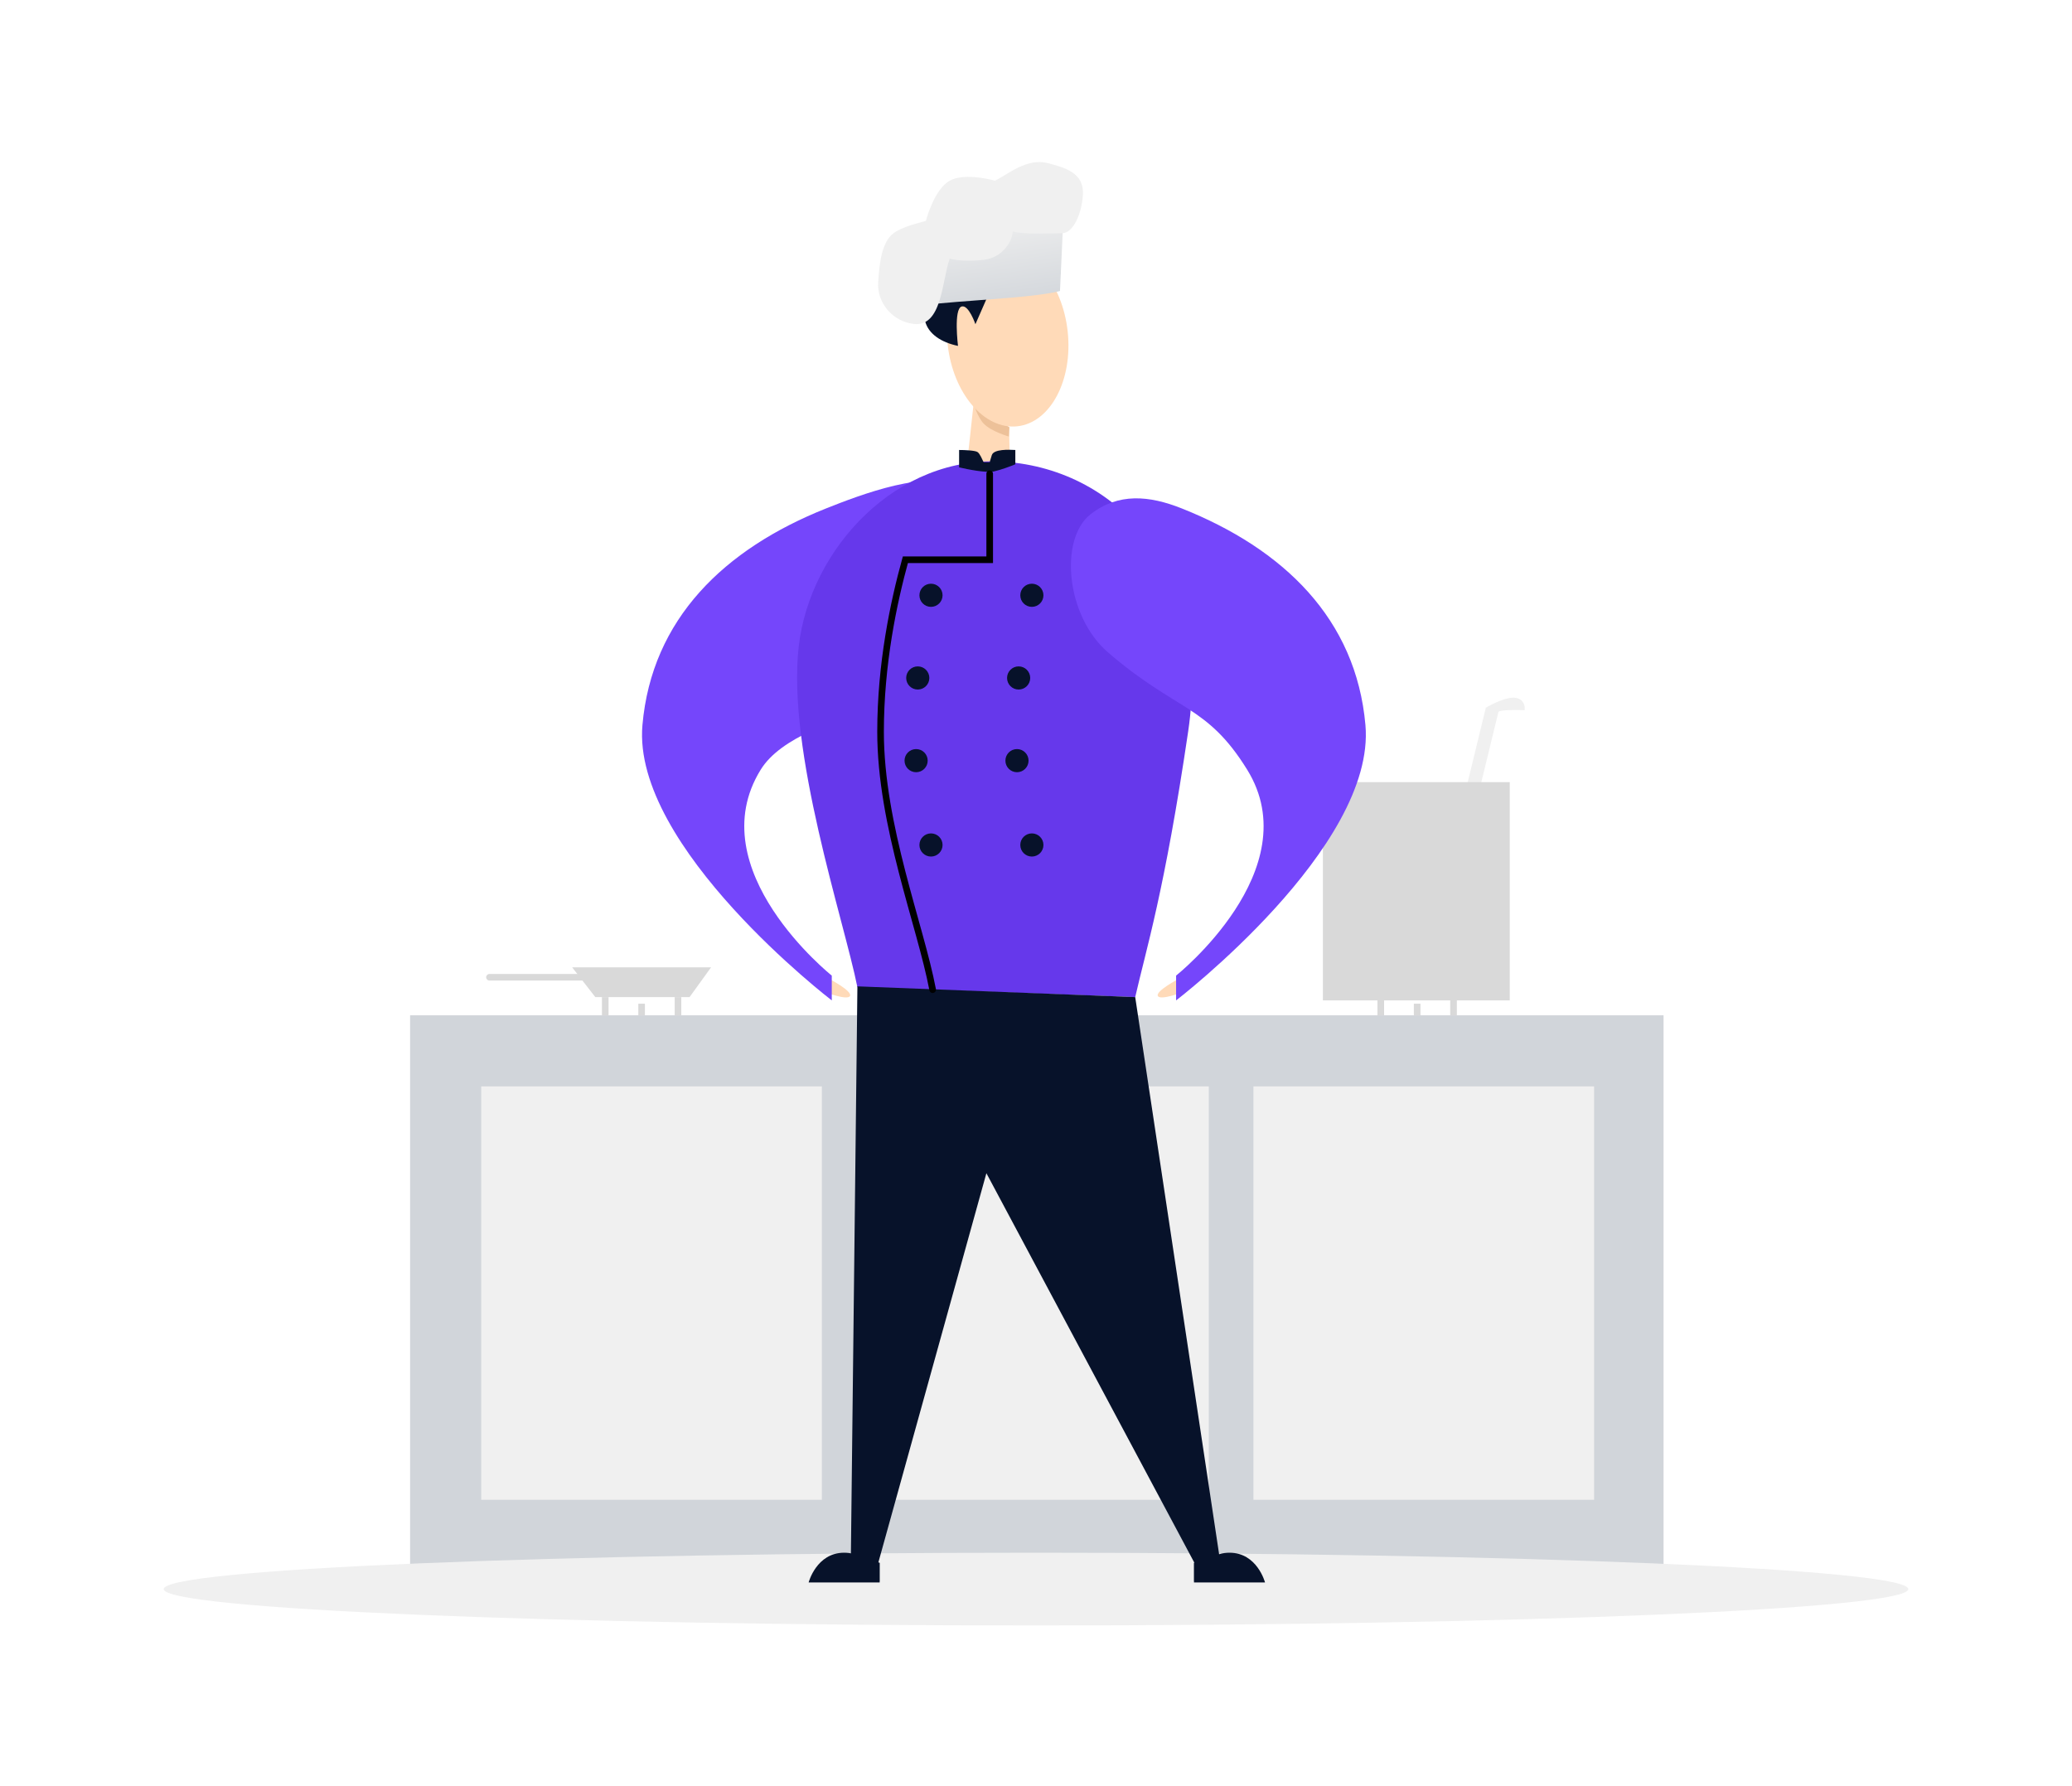
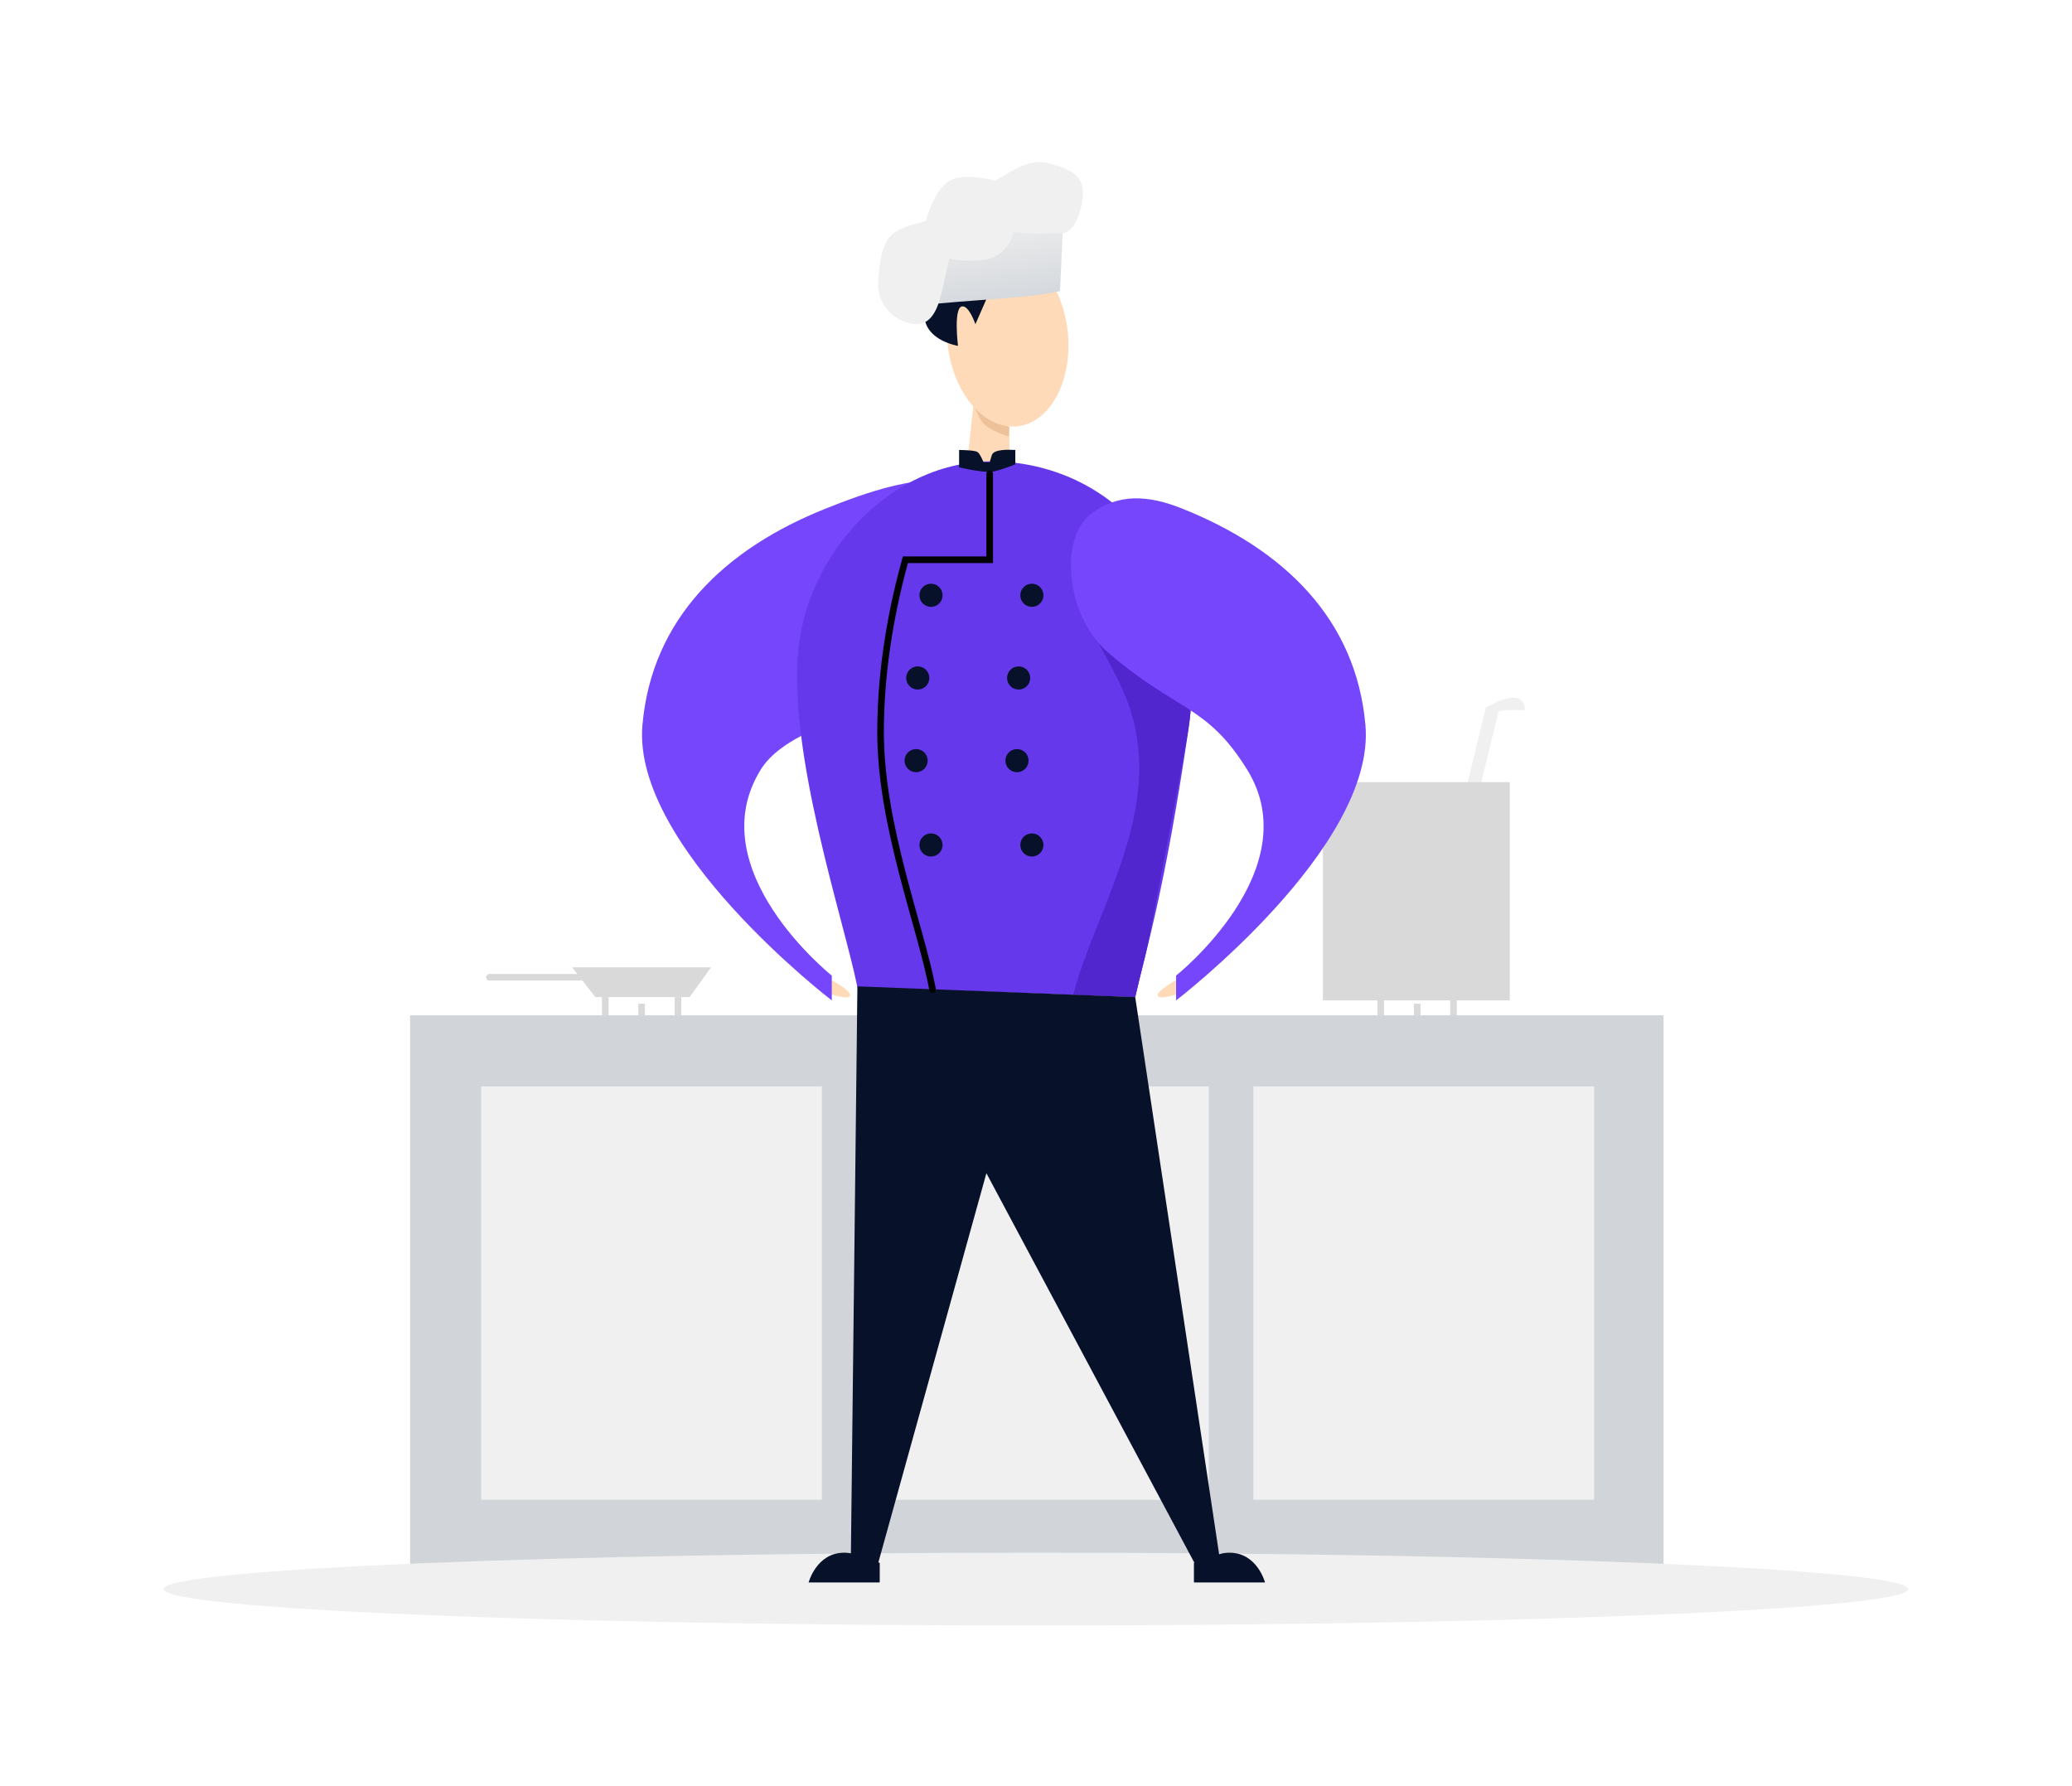
<svg xmlns="http://www.w3.org/2000/svg" width="1253" height="1080" viewBox="0 0 1253 1080" fill="none">
  <path d="M898.531 428L906.304 429.891L893.773 481.389L886 479.497L898.531 428Z" fill="#F0F0F0" />
  <path d="M916.5 422C911.3 421.2 902.167 425.833 898.5 428C900.833 429.667 905 431.5 906 430.5C907.166 429.334 917 429.167 922 429.5C922.333 427.333 921.7 422.8 916.5 422Z" fill="#F0F0F0" />
  <rect x="800" y="473" width="113" height="132" fill="#D9D9D9" />
  <rect x="248" y="614" width="758" height="335" fill="#D1D5DA" />
  <rect x="291" y="657" width="206" height="250" fill="#F0F0F0" />
  <rect x="524" y="657" width="207" height="250" fill="#F0F0F0" />
  <rect x="758" y="657" width="206" height="250" fill="#F0F0F0" />
  <ellipse rx="527.5" ry="22" transform="matrix(-1 0 0 1 626.5 961)" fill="#F0F0F0" />
  <path d="M514.05 602.281C515.437 599.257 501.487 592 501.487 592L498.634 599.899C498.634 599.899 512.664 605.305 514.05 602.281Z" fill="#FFDAB8" />
  <path d="M499.5 307.5C519.272 299.623 563.718 282.409 580.5 295.5C599.514 310.332 596.47 354.384 594.5 380C590.999 425.5 484.423 425.995 460 465.5C422.609 525.981 503 590 503 590V605C503 605 382.014 512.332 388.5 438.5C394.139 374.301 438 332 499.5 307.5Z" fill="#7546FB" />
  <path d="M610.831 285.999L610.187 258.185C610.187 258.185 604.331 256.53 600.909 254.732C595.342 251.808 588.76 244.198 588.76 244.198L584.146 286.595L610.831 285.999Z" fill="#FFDAB8" />
  <path d="M594.89 256.216C591.208 252.398 588.76 244.198 588.76 244.198L610.43 258.401L610.239 261.19L610.048 263.978C610.048 263.978 599.508 261.002 594.89 256.216Z" fill="#EDC199" />
  <ellipse cx="609.369" cy="204.383" rx="36.5" ry="53.736" transform="rotate(-6.23686 609.369 204.383)" fill="#FFDAB8" />
  <path d="M614.49 151.252C633.61 148.774 643.989 153.392 640.49 170C636.991 186.607 625.258 163.326 625.258 163.326C624.143 165.819 621.394 165.658 617.491 172.5C613.588 179.341 602.613 179.28 597.613 178.394L589.862 196.065C589.862 196.065 585.793 184.097 581.533 185.36C576.574 186.831 579.329 209.184 579.329 209.184C558.577 204.834 549.595 188.624 571.99 165.5C580.5 156.713 581.122 155.931 588.991 154.5C599.991 152.5 587.99 154.686 614.49 151.252Z" fill="#07122A" />
  <path d="M718.535 442.258C732.726 346.023 677.32 284.164 607.534 279.258C542.427 274.68 489.858 331.82 483.034 390.758C475.711 454.012 510.333 556.333 518.5 597L686.5 603C693 574.381 704.211 539.392 718.535 442.258Z" fill="#6638EB" />
  <mask id="mask0_153_144" style="mask-type:alpha" maskUnits="userSpaceOnUse" x="482" y="279" width="239" height="324">
    <path d="M718.535 442.258C732.726 346.023 677.32 284.164 607.534 279.258C542.427 274.68 489.858 331.82 483.034 390.758C475.711 454.012 510.333 556.333 518.5 597L686.5 603C693 574.381 704.211 539.392 718.535 442.258Z" fill="#6638EB" />
  </mask>
  <g mask="url(#mask0_153_144)">
+     <path d="M721 428.5C721 428.5 694.704 414.559 680.5 402C672.636 395.047 661.5 383 661.5 383C667.667 396.833 678.606 412.015 684.5 432.5C702.311 494.401 661.167 552.333 648.5 603.5C662 604.667 687.6 606.3 688 603.5C688.4 600.7 711.5 482.5 721 428.5Z" fill="#5226CF" />
    <circle cx="563" cy="360" r="7" fill="#07122A" />
    <circle cx="624" cy="360" r="7" fill="#07122A" />
    <circle cx="555" cy="410" r="7" fill="#07122A" />
    <circle cx="616" cy="410" r="7" fill="#07122A" />
    <circle cx="554" cy="460" r="7" fill="#07122A" />
    <circle cx="615" cy="460" r="7" fill="#07122A" />
    <circle cx="563" cy="511" r="7" fill="#07122A" />
    <circle cx="624" cy="511" r="7" fill="#07122A" />
  </g>
  <path d="M601.018 285.109C596.567 286.098 585.152 283.872 580 282.636V272.127C583.091 272.127 589.644 272.374 591.127 273.363C592.611 274.352 594.012 277.897 594.836 279.545H598.545C598.545 279.545 598.785 278.208 599.782 275.218C601.018 271.509 610.085 271.921 614 272.127V280.781C611.527 281.812 605.469 284.119 601.018 285.109Z" fill="#07122A" />
  <path d="M700.17 602.281C698.784 599.257 712.733 592 712.733 592L715.587 599.899C715.587 599.899 701.556 605.305 700.17 602.281Z" fill="#FFDAB8" />
  <path d="M714.721 307.499C694.949 299.622 676.281 297.908 659.499 310.999C640.485 325.832 644.499 372.5 670 394.5C711.557 430.354 729.798 425.995 754.221 465.5C791.611 525.981 711.221 590 711.221 590V605C711.221 605 832.206 512.332 825.721 438.5C820.081 374.301 776.221 331.999 714.721 307.499Z" fill="#7546FB" />
  <path d="M755.218 945.117C744.895 937.262 722 945.117 722 945.117V956.572H764C764 956.572 759.704 948.531 755.218 945.117Z" fill="#07122A" />
  <path d="M743.5 939C760.293 939 765 957 765 957H722C722 957 726.707 939 743.5 939Z" fill="#07122A" />
  <path d="M498.782 945.117C509.105 937.262 532 945.117 532 945.117V956.572H490C490 956.572 494.296 948.531 498.782 945.117Z" fill="#07122A" />
  <path d="M510.5 939C493.707 939 489 957 489 957H532C532 957 527.293 939 510.5 939Z" fill="#07122A" />
  <path d="M738 945L686.5 603L518.5 596.5L514.5 945.5H531L596.5 709.5L722.5 945.5L738 945Z" fill="#07122A" />
  <path d="M641 176L643 133L559.151 151.815L558 184C560.532 184.253 555.5 184.624 578 182.624C593.133 181.279 627.579 179.545 641 176Z" fill="url(#paint0_linear_153_144)" />
  <path d="M574.344 109.275C564.698 114.646 559.91 133.584 559.91 133.584C555.859 134.85 545.523 137.01 540.159 141.181C533.322 146.499 531.803 158.653 531.043 170.808C530.284 182.962 539.578 194.252 552.314 195.876C569.835 198.111 569.533 169.541 574.344 156.374C576.623 157.134 583.915 158.349 594.854 157.134C605.793 155.918 611.994 146.584 612.5 140C619.59 142.026 638.076 141 642.5 141C648.365 141 654.107 130.546 654.867 117.632C655.627 104.718 644.383 101.408 633.597 98.64C620.875 95.375 609.541 105.477 601.691 109.275C601.691 109.275 583.675 104.08 574.344 109.275Z" fill="#F0F0F0" />
  <path d="M598.5 286.5V338.5H547.5C540.333 364.5 532.523 401.465 532.5 442.5C532.468 499.252 556.667 559.667 564 598.5" stroke="black" stroke-width="4" stroke-linecap="round" />
  <rect x="364" y="603" width="4" height="11" fill="#D9D9D9" />
  <rect x="386" y="607" width="4" height="7" fill="#D9D9D9" />
  <rect x="408" y="603" width="4" height="11" fill="#D9D9D9" />
  <rect x="833" y="603" width="4" height="11" fill="#D9D9D9" />
  <rect x="855" y="607" width="4" height="7" fill="#D9D9D9" />
  <rect x="877" y="603" width="4" height="11" fill="#D9D9D9" />
  <path d="M346 585H430L417 603H360L346 585Z" fill="#D9D9D9" />
  <rect x="294" y="589" width="60" height="4" rx="2" fill="#D9D9D9" />
  <defs>
    <linearGradient id="paint0_linear_153_144" x1="555.076" y1="134.921" x2="563.941" y2="195.536" gradientUnits="userSpaceOnUse">
      <stop stop-color="#F0F0F0" />
      <stop offset="1" stop-color="#D1D5DA" />
    </linearGradient>
  </defs>
</svg>
